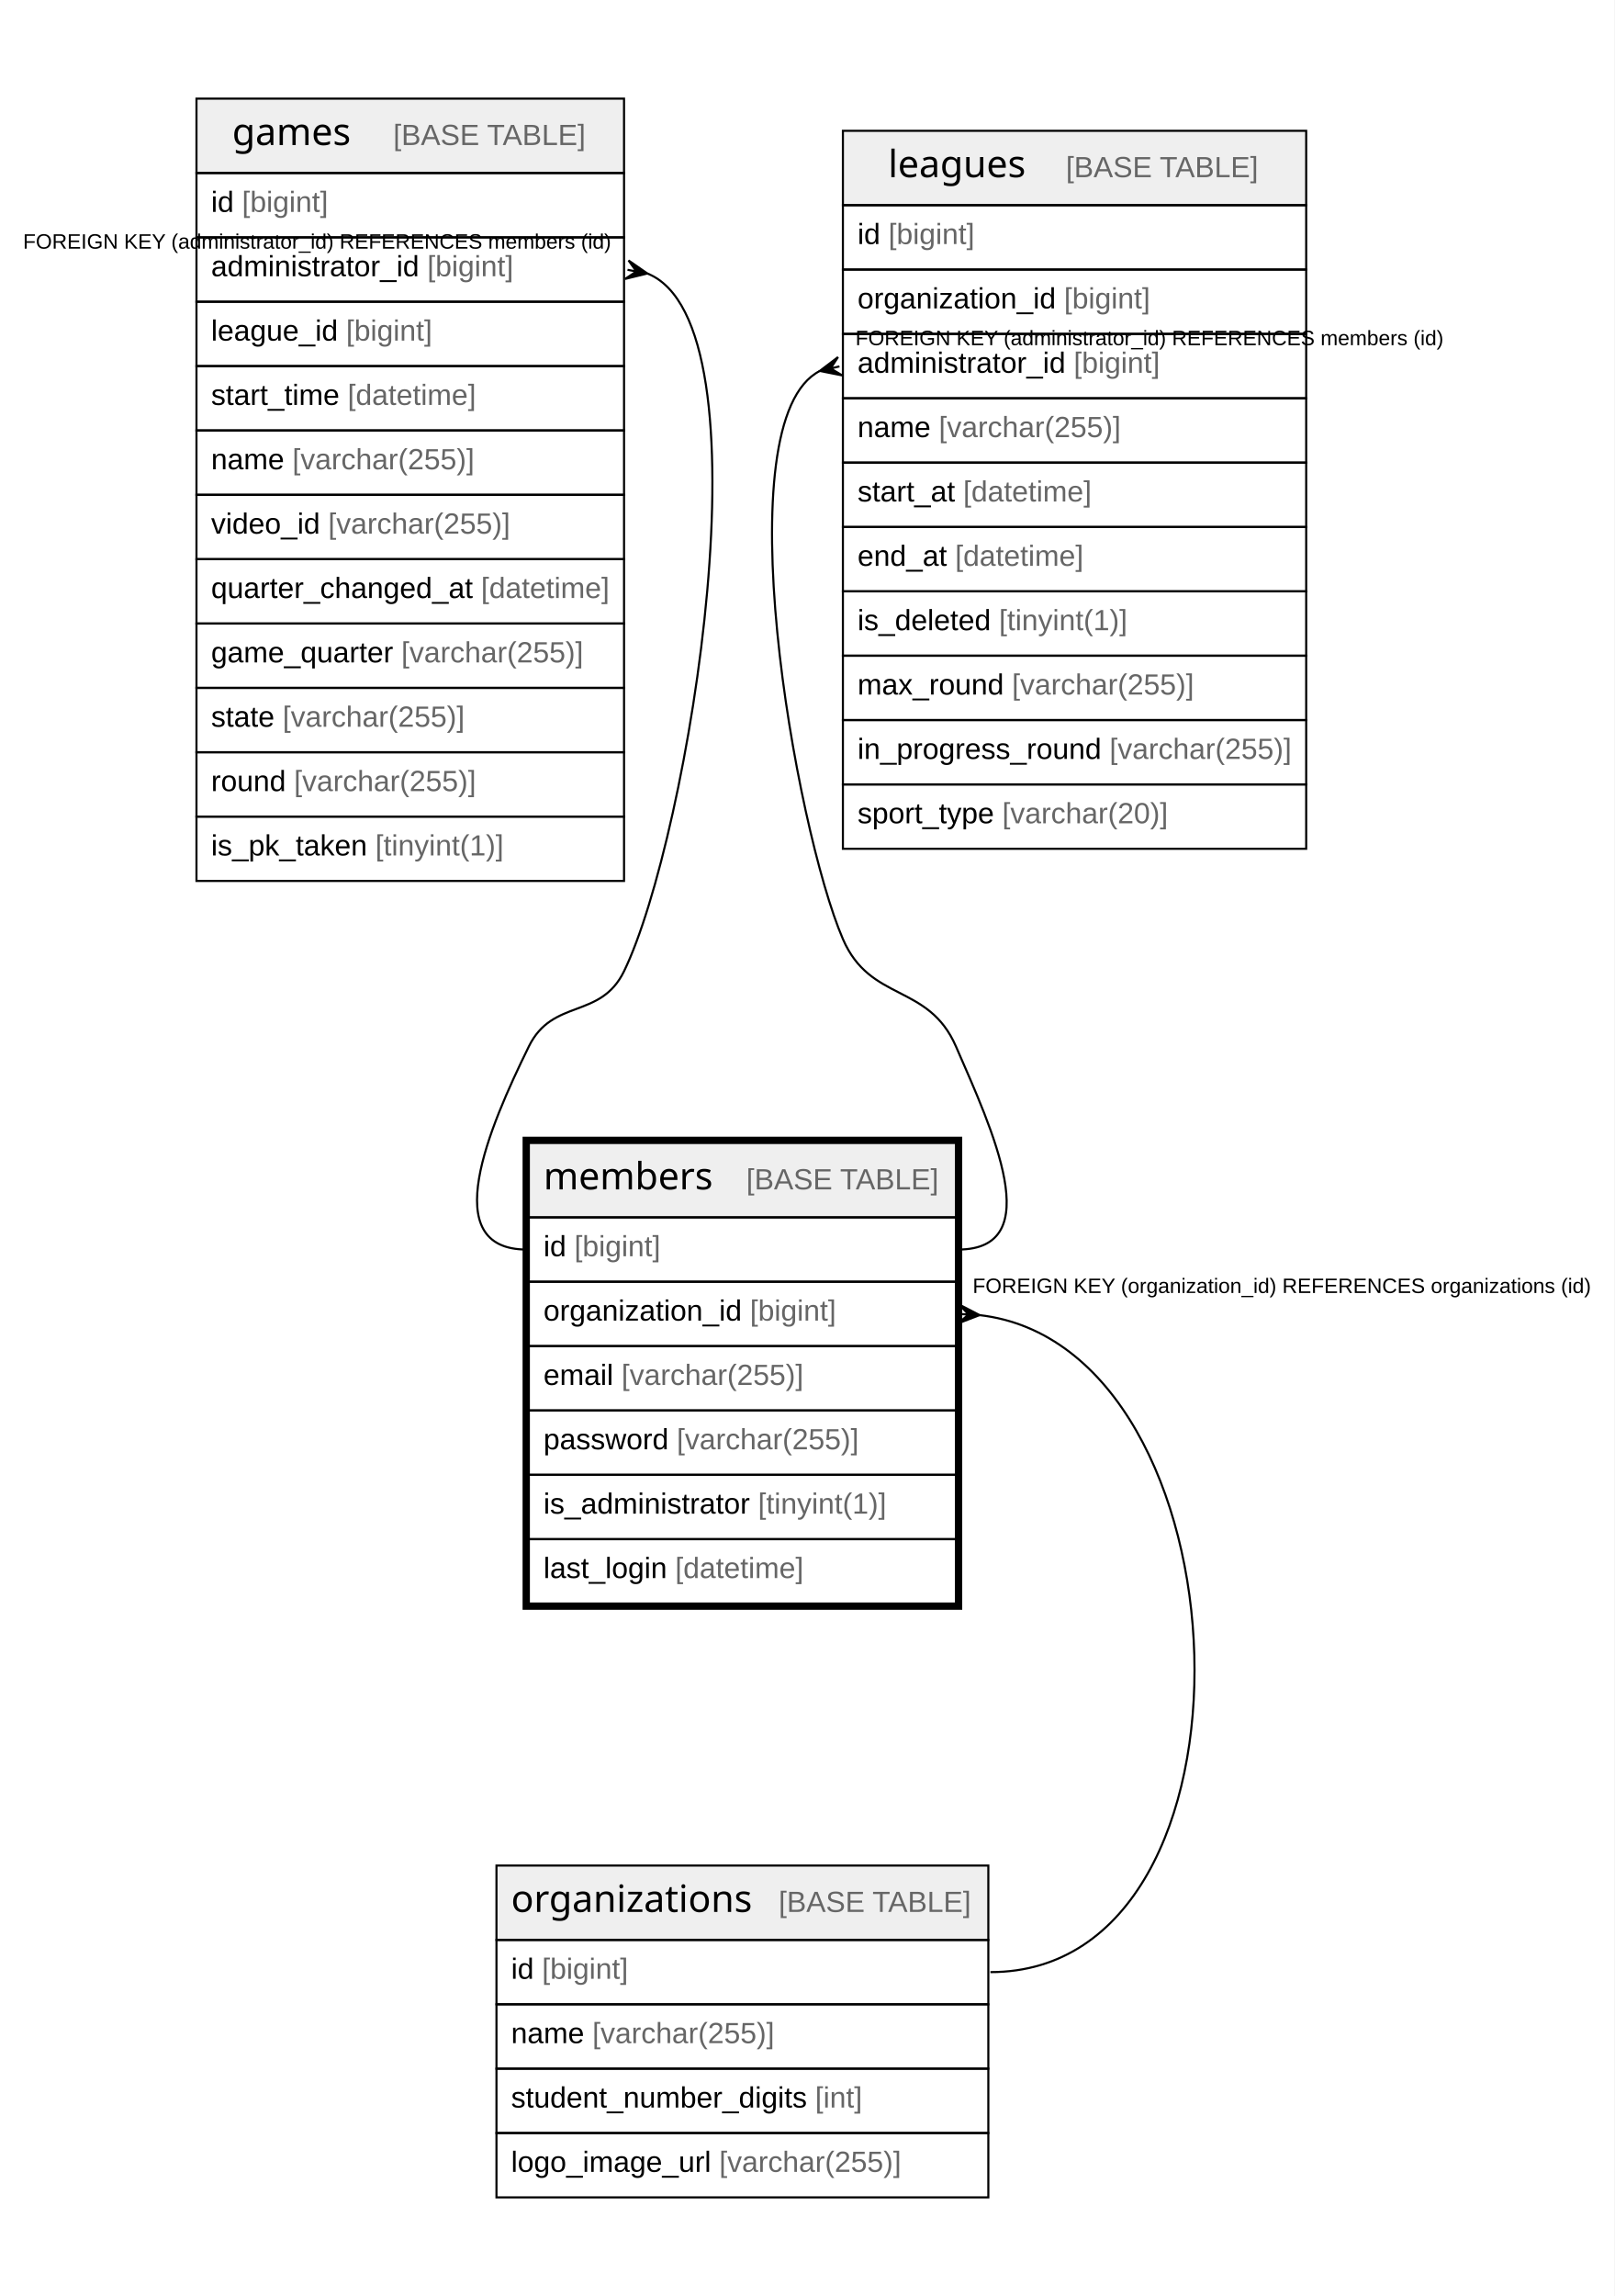
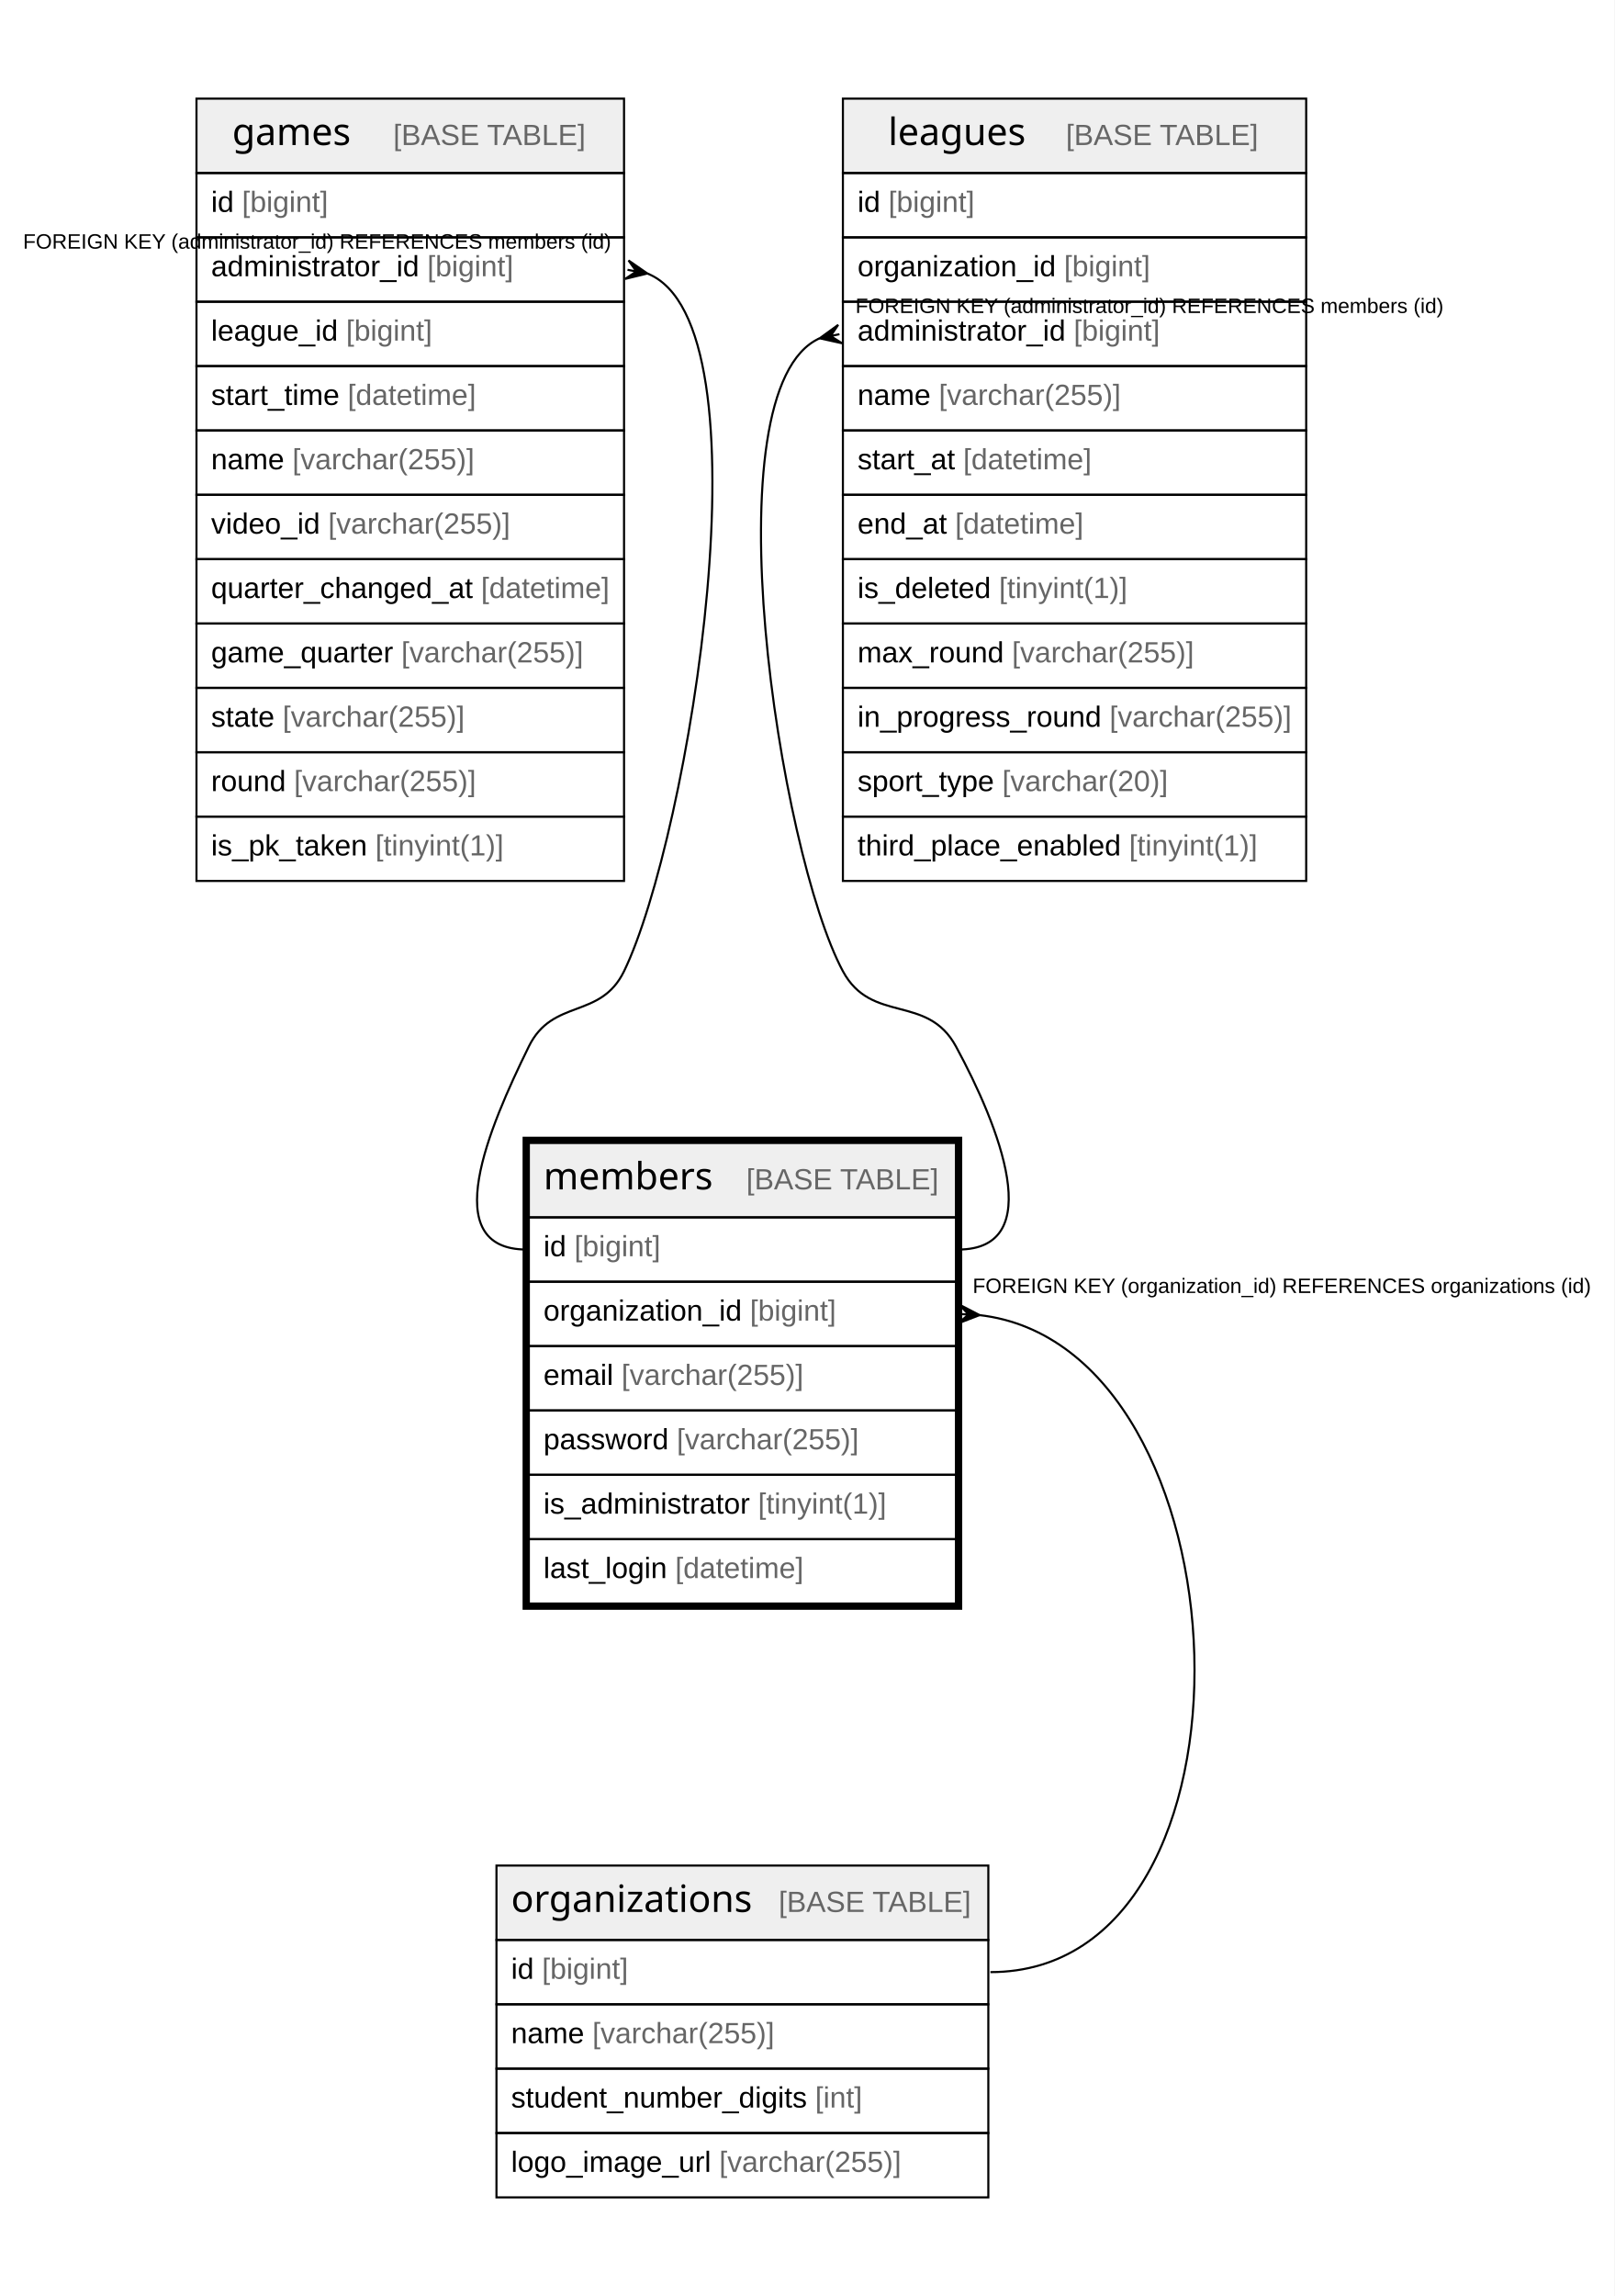
<svg xmlns="http://www.w3.org/2000/svg" width="773pt" height="1099pt" viewBox="0.00 0.00 772.83 1098.80">
  <g id="graph0" class="graph" transform="scale(1 1) rotate(0) translate(4 1094.8)">
    <polygon fill="white" stroke="none" points="-4,4 -4,-1094.8 768.83,-1094.8 768.83,4 -4,4" />
    <g id="node1" class="node">
      <polygon fill="#efefef" stroke="none" points="249.15,-512.2 249.15,-547.8 453.61,-547.8 453.61,-512.2 249.15,-512.2" />
      <polygon fill="none" stroke="black" points="249.15,-512.2 249.15,-547.8 453.61,-547.8 453.61,-512.2 249.15,-512.2" />
      <text text-anchor="start" x="256.15" y="-525.6" font-family="Arial Bold" font-size="18.00">members</text>
      <text text-anchor="start" x="322.12" y="-525.6" font-family="Arial" font-size="14.00">    </text>
      <text text-anchor="start" x="353.24" y="-525.6" font-family="Arial" font-size="14.00" fill="#666666">[BASE TABLE]</text>
      <polygon fill="none" stroke="black" points="249.15,-481.4 249.15,-512.2 453.61,-512.2 453.61,-481.4 249.15,-481.4" />
      <text text-anchor="start" x="256.15" y="-493.6" font-family="Arial" font-size="14.00">id </text>
      <text text-anchor="start" x="270.93" y="-493.6" font-family="Arial" font-size="14.00" fill="#666666">[bigint]</text>
      <polygon fill="none" stroke="black" points="249.15,-450.6 249.15,-481.4 453.61,-481.4 453.61,-450.6 249.15,-450.6" />
      <text text-anchor="start" x="256.15" y="-462.8" font-family="Arial" font-size="14.00">organization_id </text>
      <text text-anchor="start" x="354.99" y="-462.8" font-family="Arial" font-size="14.00" fill="#666666">[bigint]</text>
      <polygon fill="none" stroke="black" points="249.15,-419.8 249.15,-450.6 453.61,-450.6 453.61,-419.8 249.15,-419.8" />
      <text text-anchor="start" x="256.15" y="-432" font-family="Arial" font-size="14.00">email </text>
      <text text-anchor="start" x="293.49" y="-432" font-family="Arial" font-size="14.00" fill="#666666">[varchar(255)]</text>
      <polygon fill="none" stroke="black" points="249.15,-389 249.15,-419.8 453.61,-419.8 453.61,-389 249.15,-389" />
      <text text-anchor="start" x="256.15" y="-401.2" font-family="Arial" font-size="14.00">password </text>
      <text text-anchor="start" x="319.95" y="-401.2" font-family="Arial" font-size="14.00" fill="#666666">[varchar(255)]</text>
      <polygon fill="none" stroke="black" points="249.15,-358.2 249.15,-389 453.61,-389 453.61,-358.2 249.15,-358.2" />
      <text text-anchor="start" x="256.15" y="-370.4" font-family="Arial" font-size="14.00">is_administrator </text>
      <text text-anchor="start" x="358.85" y="-370.4" font-family="Arial" font-size="14.00" fill="#666666">[tinyint(1)]</text>
      <polygon fill="none" stroke="black" points="249.15,-327.4 249.15,-358.2 453.61,-358.2 453.61,-327.4 249.15,-327.4" />
      <text text-anchor="start" x="256.15" y="-339.6" font-family="Arial" font-size="14.00">last_login </text>
      <text text-anchor="start" x="319.19" y="-339.6" font-family="Arial" font-size="14.00" fill="#666666">[datetime]</text>
      <polygon fill="none" stroke="black" stroke-width="3" points="247.65,-325.9 247.65,-549.3 455.11,-549.3 455.11,-325.9 247.65,-325.9" />
    </g>
    <g id="node4" class="node">
      <polygon fill="#efefef" stroke="none" points="233.65,-166.4 233.65,-202 469.11,-202 469.11,-166.4 233.65,-166.4" />
      <polygon fill="none" stroke="black" points="233.65,-166.4 233.65,-202 469.11,-202 469.11,-166.4 233.65,-166.4" />
      <text text-anchor="start" x="240.65" y="-179.8" font-family="Arial Bold" font-size="18.00">organizations</text>
      <text text-anchor="start" x="337.62" y="-179.8" font-family="Arial" font-size="14.00">    </text>
      <text text-anchor="start" x="368.74" y="-179.8" font-family="Arial" font-size="14.00" fill="#666666">[BASE TABLE]</text>
      <polygon fill="none" stroke="black" points="233.65,-135.6 233.65,-166.4 469.11,-166.4 469.11,-135.6 233.65,-135.6" />
      <text text-anchor="start" x="240.65" y="-147.8" font-family="Arial" font-size="14.00">id </text>
      <text text-anchor="start" x="255.44" y="-147.8" font-family="Arial" font-size="14.00" fill="#666666">[bigint]</text>
      <polygon fill="none" stroke="black" points="233.65,-104.8 233.65,-135.6 469.11,-135.6 469.11,-104.8 233.65,-104.8" />
      <text text-anchor="start" x="240.65" y="-117" font-family="Arial" font-size="14.00">name </text>
      <text text-anchor="start" x="279.56" y="-117" font-family="Arial" font-size="14.00" fill="#666666">[varchar(255)]</text>
      <polygon fill="none" stroke="black" points="233.65,-74 233.65,-104.8 469.11,-104.8 469.11,-74 233.65,-74" />
      <text text-anchor="start" x="240.65" y="-86.2" font-family="Arial" font-size="14.00">student_number_digits </text>
      <text text-anchor="start" x="386.19" y="-86.2" font-family="Arial" font-size="14.00" fill="#666666">[int]</text>
      <polygon fill="none" stroke="black" points="233.65,-43.2 233.65,-74 469.11,-74 469.11,-43.2 233.65,-43.2" />
      <text text-anchor="start" x="240.65" y="-55.4" font-family="Arial" font-size="14.00">logo_image_url </text>
      <text text-anchor="start" x="340.27" y="-55.4" font-family="Arial" font-size="14.00" fill="#666666">[varchar(255)]</text>
    </g>
    <g id="edge3" class="edge">
      <path fill="none" stroke="black" d="M464.66,-465.45C595.45,-450.81 606.86,-151 470.11,-151" />
      <polygon fill="black" stroke="black" points="464.93,-465.43 454.7,-461.49 459.61,-465.72 455.28,-465.96 455.28,-465.96 455.28,-465.96 459.61,-465.72 455.2,-470.47 464.93,-465.43" />
      <text text-anchor="start" x="461.61" y="-476" font-family="Arial" font-size="10.00">FOREIGN KEY (organization_id) REFERENCES organizations (id)</text>
    </g>
    <g id="node2" class="node">
      <polygon fill="#efefef" stroke="none" points="90.04,-1012 90.04,-1047.6 294.72,-1047.6 294.72,-1012 90.04,-1012" />
      <polygon fill="none" stroke="black" points="90.04,-1012 90.04,-1047.6 294.72,-1047.6 294.72,-1012 90.04,-1012" />
      <text text-anchor="start" x="107.14" y="-1025.4" font-family="Arial Bold" font-size="18.00">games</text>
      <text text-anchor="start" x="153.13" y="-1025.4" font-family="Arial" font-size="14.00">    </text>
      <text text-anchor="start" x="184.24" y="-1025.4" font-family="Arial" font-size="14.00" fill="#666666">[BASE TABLE]</text>
      <polygon fill="none" stroke="black" points="90.04,-981.2 90.04,-1012 294.72,-1012 294.72,-981.2 90.04,-981.2" />
      <text text-anchor="start" x="97.04" y="-993.4" font-family="Arial" font-size="14.00">id </text>
      <text text-anchor="start" x="111.82" y="-993.4" font-family="Arial" font-size="14.00" fill="#666666">[bigint]</text>
      <polygon fill="none" stroke="black" points="90.04,-950.4 90.04,-981.2 294.72,-981.2 294.72,-950.4 90.04,-950.4" />
      <text text-anchor="start" x="97.04" y="-962.6" font-family="Arial" font-size="14.00">administrator_id </text>
      <text text-anchor="start" x="200.52" y="-962.6" font-family="Arial" font-size="14.00" fill="#666666">[bigint]</text>
      <polygon fill="none" stroke="black" points="90.04,-919.6 90.04,-950.4 294.72,-950.4 294.72,-919.6 90.04,-919.6" />
      <text text-anchor="start" x="97.04" y="-931.8" font-family="Arial" font-size="14.00">league_id </text>
      <text text-anchor="start" x="161.65" y="-931.8" font-family="Arial" font-size="14.00" fill="#666666">[bigint]</text>
      <polygon fill="none" stroke="black" points="90.04,-888.8 90.04,-919.6 294.72,-919.6 294.72,-888.8 90.04,-888.8" />
      <text text-anchor="start" x="97.04" y="-901" font-family="Arial" font-size="14.00">start_time </text>
      <text text-anchor="start" x="162.39" y="-901" font-family="Arial" font-size="14.00" fill="#666666">[datetime]</text>
      <polygon fill="none" stroke="black" points="90.04,-858 90.04,-888.8 294.72,-888.8 294.72,-858 90.04,-858" />
      <text text-anchor="start" x="97.04" y="-870.2" font-family="Arial" font-size="14.00">name </text>
      <text text-anchor="start" x="135.95" y="-870.2" font-family="Arial" font-size="14.00" fill="#666666">[varchar(255)]</text>
      <polygon fill="none" stroke="black" points="90.04,-827.2 90.04,-858 294.72,-858 294.72,-827.2 90.04,-827.2" />
      <text text-anchor="start" x="97.04" y="-839.4" font-family="Arial" font-size="14.00">video_id </text>
      <text text-anchor="start" x="153.08" y="-839.4" font-family="Arial" font-size="14.00" fill="#666666">[varchar(255)]</text>
      <polygon fill="none" stroke="black" points="90.04,-796.4 90.04,-827.2 294.72,-827.2 294.72,-796.4 90.04,-796.4" />
      <text text-anchor="start" x="97.04" y="-808.6" font-family="Arial" font-size="14.00">quarter_changed_at </text>
      <text text-anchor="start" x="226.25" y="-808.6" font-family="Arial" font-size="14.00" fill="#666666">[datetime]</text>
      <polygon fill="none" stroke="black" points="90.04,-765.6 90.04,-796.4 294.72,-796.4 294.72,-765.6 90.04,-765.6" />
      <text text-anchor="start" x="97.04" y="-777.8" font-family="Arial" font-size="14.00">game_quarter </text>
      <text text-anchor="start" x="188.09" y="-777.8" font-family="Arial" font-size="14.00" fill="#666666">[varchar(255)]</text>
      <polygon fill="none" stroke="black" points="90.04,-734.8 90.04,-765.6 294.72,-765.6 294.72,-734.8 90.04,-734.8" />
      <text text-anchor="start" x="97.04" y="-747" font-family="Arial" font-size="14.00">state </text>
      <text text-anchor="start" x="131.28" y="-747" font-family="Arial" font-size="14.00" fill="#666666">[varchar(255)]</text>
      <polygon fill="none" stroke="black" points="90.04,-704 90.04,-734.8 294.72,-734.8 294.72,-704 90.04,-704" />
      <text text-anchor="start" x="97.04" y="-716.2" font-family="Arial" font-size="14.00">round </text>
      <text text-anchor="start" x="136.73" y="-716.2" font-family="Arial" font-size="14.00" fill="#666666">[varchar(255)]</text>
      <polygon fill="none" stroke="black" points="90.04,-673.2 90.04,-704 294.72,-704 294.72,-673.2 90.04,-673.2" />
      <text text-anchor="start" x="97.04" y="-685.4" font-family="Arial" font-size="14.00">is_pk_taken </text>
      <text text-anchor="start" x="175.64" y="-685.4" font-family="Arial" font-size="14.00" fill="#666666">[tinyint(1)]</text>
    </g>
    <g id="edge1" class="edge">
      <path fill="none" stroke="black" d="M305.83,-963.93C366.17,-940.04 325.76,-693.83 294.72,-630 283.43,-606.79 260.52,-617.17 249.15,-594 230.11,-555.22 204.94,-496.8 248.15,-496.8" />
      <polygon fill="black" stroke="black" points="305.89,-963.92 295.23,-961.31 300.64,-964.89 296.38,-965.68 296.38,-965.68 296.38,-965.68 300.64,-964.89 296.87,-970.16 305.89,-963.92" />
      <text text-anchor="start" x="7" y="-975.8" font-family="Arial" font-size="10.00">FOREIGN KEY (administrator_id) REFERENCES members (id)</text>
    </g>
    <g id="node3" class="node">
-       <polygon fill="#efefef" stroke="none" points="399.49,-996.6 399.49,-1032.2 621.27,-1032.2 621.27,-996.6 399.49,-996.6" />
-       <polygon fill="none" stroke="black" points="399.49,-996.6 399.49,-1032.2 621.27,-1032.2 621.27,-996.6 399.49,-996.6" />
-       <text text-anchor="start" x="421.15" y="-1010" font-family="Arial Bold" font-size="18.00">leagues</text>
-       <text text-anchor="start" x="475.12" y="-1010" font-family="Arial" font-size="14.00">    </text>
-       <text text-anchor="start" x="506.24" y="-1010" font-family="Arial" font-size="14.00" fill="#666666">[BASE TABLE]</text>
-       <polygon fill="none" stroke="black" points="399.49,-965.8 399.49,-996.6 621.27,-996.6 621.27,-965.8 399.49,-965.8" />
-       <text text-anchor="start" x="406.49" y="-978" font-family="Arial" font-size="14.00">id </text>
-       <text text-anchor="start" x="421.28" y="-978" font-family="Arial" font-size="14.00" fill="#666666">[bigint]</text>
-       <polygon fill="none" stroke="black" points="399.49,-935 399.49,-965.8 621.27,-965.8 621.27,-935 399.49,-935" />
-       <text text-anchor="start" x="406.49" y="-947.2" font-family="Arial" font-size="14.00">organization_id </text>
-       <text text-anchor="start" x="505.34" y="-947.2" font-family="Arial" font-size="14.00" fill="#666666">[bigint]</text>
-       <polygon fill="none" stroke="black" points="399.49,-904.2 399.49,-935 621.27,-935 621.27,-904.2 399.49,-904.2" />
-       <text text-anchor="start" x="406.49" y="-916.4" font-family="Arial" font-size="14.00">administrator_id </text>
-       <text text-anchor="start" x="509.98" y="-916.4" font-family="Arial" font-size="14.00" fill="#666666">[bigint]</text>
-       <polygon fill="none" stroke="black" points="399.49,-873.4 399.49,-904.2 621.27,-904.2 621.27,-873.4 399.49,-873.4" />
-       <text text-anchor="start" x="406.49" y="-885.6" font-family="Arial" font-size="14.00">name </text>
-       <text text-anchor="start" x="445.4" y="-885.6" font-family="Arial" font-size="14.00" fill="#666666">[varchar(255)]</text>
-       <polygon fill="none" stroke="black" points="399.49,-842.6 399.49,-873.4 621.27,-873.4 621.27,-842.6 399.49,-842.6" />
-       <text text-anchor="start" x="406.49" y="-854.8" font-family="Arial" font-size="14.00">start_at </text>
-       <text text-anchor="start" x="457.07" y="-854.8" font-family="Arial" font-size="14.00" fill="#666666">[datetime]</text>
-       <polygon fill="none" stroke="black" points="399.49,-811.8 399.49,-842.6 621.27,-842.6 621.27,-811.8 399.49,-811.8" />
-       <text text-anchor="start" x="406.49" y="-824" font-family="Arial" font-size="14.00">end_at </text>
-       <text text-anchor="start" x="453.2" y="-824" font-family="Arial" font-size="14.00" fill="#666666">[datetime]</text>
-       <polygon fill="none" stroke="black" points="399.49,-781 399.49,-811.8 621.27,-811.8 621.27,-781 399.49,-781" />
-       <text text-anchor="start" x="406.49" y="-793.2" font-family="Arial" font-size="14.00">is_deleted </text>
-       <text text-anchor="start" x="474.21" y="-793.2" font-family="Arial" font-size="14.00" fill="#666666">[tinyint(1)]</text>
-       <polygon fill="none" stroke="black" points="399.49,-750.2 399.49,-781 621.27,-781 621.27,-750.2 399.49,-750.2" />
-       <text text-anchor="start" x="406.49" y="-762.4" font-family="Arial" font-size="14.00">max_round </text>
-       <text text-anchor="start" x="480.42" y="-762.4" font-family="Arial" font-size="14.00" fill="#666666">[varchar(255)]</text>
-       <polygon fill="none" stroke="black" points="399.49,-719.4 399.49,-750.2 621.27,-750.2 621.27,-719.4 399.49,-719.4" />
-       <text text-anchor="start" x="406.49" y="-731.6" font-family="Arial" font-size="14.00">in_progress_round </text>
-       <text text-anchor="start" x="527.12" y="-731.6" font-family="Arial" font-size="14.00" fill="#666666">[varchar(255)]</text>
-       <polygon fill="none" stroke="black" points="399.49,-688.6 399.49,-719.4 621.27,-719.4 621.27,-688.6 399.49,-688.6" />
-       <text text-anchor="start" x="406.49" y="-700.8" font-family="Arial" font-size="14.00">sport_type </text>
-       <text text-anchor="start" x="475.75" y="-700.8" font-family="Arial" font-size="14.00" fill="#666666">[varchar(20)]</text>
+       <polygon fill="#efefef" stroke="none" points="399.49,-1012 399.49,-1047.6 621.27,-1047.6 621.27,-1012 399.49,-1012" />
+       <polygon fill="none" stroke="black" points="399.49,-1012 399.49,-1047.6 621.27,-1047.6 621.27,-1012 399.49,-1012" />
+       <text text-anchor="start" x="421.15" y="-1025.4" font-family="Arial Bold" font-size="18.00">leagues</text>
+       <text text-anchor="start" x="475.12" y="-1025.4" font-family="Arial" font-size="14.00">    </text>
+       <text text-anchor="start" x="506.24" y="-1025.4" font-family="Arial" font-size="14.00" fill="#666666">[BASE TABLE]</text>
+       <polygon fill="none" stroke="black" points="399.49,-981.2 399.49,-1012 621.27,-1012 621.27,-981.2 399.49,-981.2" />
+       <text text-anchor="start" x="406.49" y="-993.4" font-family="Arial" font-size="14.00">id </text>
+       <text text-anchor="start" x="421.28" y="-993.4" font-family="Arial" font-size="14.00" fill="#666666">[bigint]</text>
+       <polygon fill="none" stroke="black" points="399.49,-950.4 399.49,-981.2 621.27,-981.2 621.27,-950.4 399.49,-950.4" />
+       <text text-anchor="start" x="406.49" y="-962.6" font-family="Arial" font-size="14.00">organization_id </text>
+       <text text-anchor="start" x="505.34" y="-962.6" font-family="Arial" font-size="14.00" fill="#666666">[bigint]</text>
+       <polygon fill="none" stroke="black" points="399.49,-919.6 399.49,-950.4 621.27,-950.4 621.27,-919.6 399.49,-919.6" />
+       <text text-anchor="start" x="406.49" y="-931.8" font-family="Arial" font-size="14.00">administrator_id </text>
+       <text text-anchor="start" x="509.98" y="-931.8" font-family="Arial" font-size="14.00" fill="#666666">[bigint]</text>
+       <polygon fill="none" stroke="black" points="399.49,-888.8 399.49,-919.6 621.27,-919.6 621.27,-888.8 399.49,-888.8" />
+       <text text-anchor="start" x="406.49" y="-901" font-family="Arial" font-size="14.00">name </text>
+       <text text-anchor="start" x="445.4" y="-901" font-family="Arial" font-size="14.00" fill="#666666">[varchar(255)]</text>
+       <polygon fill="none" stroke="black" points="399.49,-858 399.49,-888.8 621.27,-888.8 621.27,-858 399.49,-858" />
+       <text text-anchor="start" x="406.49" y="-870.2" font-family="Arial" font-size="14.00">start_at </text>
+       <text text-anchor="start" x="457.07" y="-870.2" font-family="Arial" font-size="14.00" fill="#666666">[datetime]</text>
+       <polygon fill="none" stroke="black" points="399.49,-827.2 399.49,-858 621.27,-858 621.27,-827.2 399.49,-827.2" />
+       <text text-anchor="start" x="406.49" y="-839.4" font-family="Arial" font-size="14.00">end_at </text>
+       <text text-anchor="start" x="453.2" y="-839.4" font-family="Arial" font-size="14.00" fill="#666666">[datetime]</text>
+       <polygon fill="none" stroke="black" points="399.49,-796.4 399.49,-827.2 621.27,-827.2 621.27,-796.4 399.49,-796.4" />
+       <text text-anchor="start" x="406.49" y="-808.6" font-family="Arial" font-size="14.00">is_deleted </text>
+       <text text-anchor="start" x="474.21" y="-808.6" font-family="Arial" font-size="14.00" fill="#666666">[tinyint(1)]</text>
+       <polygon fill="none" stroke="black" points="399.49,-765.6 399.49,-796.4 621.27,-796.4 621.27,-765.6 399.49,-765.6" />
+       <text text-anchor="start" x="406.49" y="-777.8" font-family="Arial" font-size="14.00">max_round </text>
+       <text text-anchor="start" x="480.42" y="-777.8" font-family="Arial" font-size="14.00" fill="#666666">[varchar(255)]</text>
+       <polygon fill="none" stroke="black" points="399.49,-734.8 399.49,-765.6 621.27,-765.6 621.27,-734.8 399.49,-734.8" />
+       <text text-anchor="start" x="406.49" y="-747" font-family="Arial" font-size="14.00">in_progress_round </text>
+       <text text-anchor="start" x="527.12" y="-747" font-family="Arial" font-size="14.00" fill="#666666">[varchar(255)]</text>
+       <polygon fill="none" stroke="black" points="399.49,-704 399.49,-734.8 621.27,-734.8 621.27,-704 399.49,-704" />
+       <text text-anchor="start" x="406.49" y="-716.2" font-family="Arial" font-size="14.00">sport_type </text>
+       <text text-anchor="start" x="475.75" y="-716.2" font-family="Arial" font-size="14.00" fill="#666666">[varchar(20)]</text>
+       <polygon fill="none" stroke="black" points="399.49,-673.2 399.49,-704 621.27,-704 621.27,-673.2 399.49,-673.2" />
+       <text text-anchor="start" x="406.49" y="-685.4" font-family="Arial" font-size="14.00">third_place_enabled </text>
+       <text text-anchor="start" x="536.48" y="-685.4" font-family="Arial" font-size="14.00" fill="#666666">[tinyint(1)]</text>
    </g>
    <g id="edge2" class="edge">
-       <path fill="none" stroke="black" d="M388.48,-917.28C342.08,-893.77 376.81,-697.96 399.49,-645.4 412.64,-614.94 440.37,-624.41 453.61,-594 470.86,-554.39 497.82,-496.8 454.61,-496.8" />
-       <polygon fill="black" stroke="black" points="388.42,-917.27 397.15,-923.91 393.62,-918.47 397.84,-919.45 397.84,-919.45 397.84,-919.45 393.62,-918.47 399.18,-915.14 388.42,-917.27" />
-       <text text-anchor="start" x="405.49" y="-929.6" font-family="Arial" font-size="10.00">FOREIGN KEY (administrator_id) REFERENCES members (id)</text>
+       <path fill="none" stroke="black" d="M388.29,-932.87C334.71,-908.72 369.14,-686.42 399.49,-630 413.18,-604.56 439.84,-619.39 453.61,-594 474.21,-556.03 497.82,-496.8 454.61,-496.8" />
+       <polygon fill="black" stroke="black" points="388.37,-932.89 397.24,-939.34 393.6,-933.98 397.84,-934.86 397.84,-934.86 397.84,-934.86 393.6,-933.98 399.08,-930.53 388.37,-932.89" />
+       <text text-anchor="start" x="405.49" y="-945" font-family="Arial" font-size="10.00">FOREIGN KEY (administrator_id) REFERENCES members (id)</text>
    </g>
  </g>
</svg>
